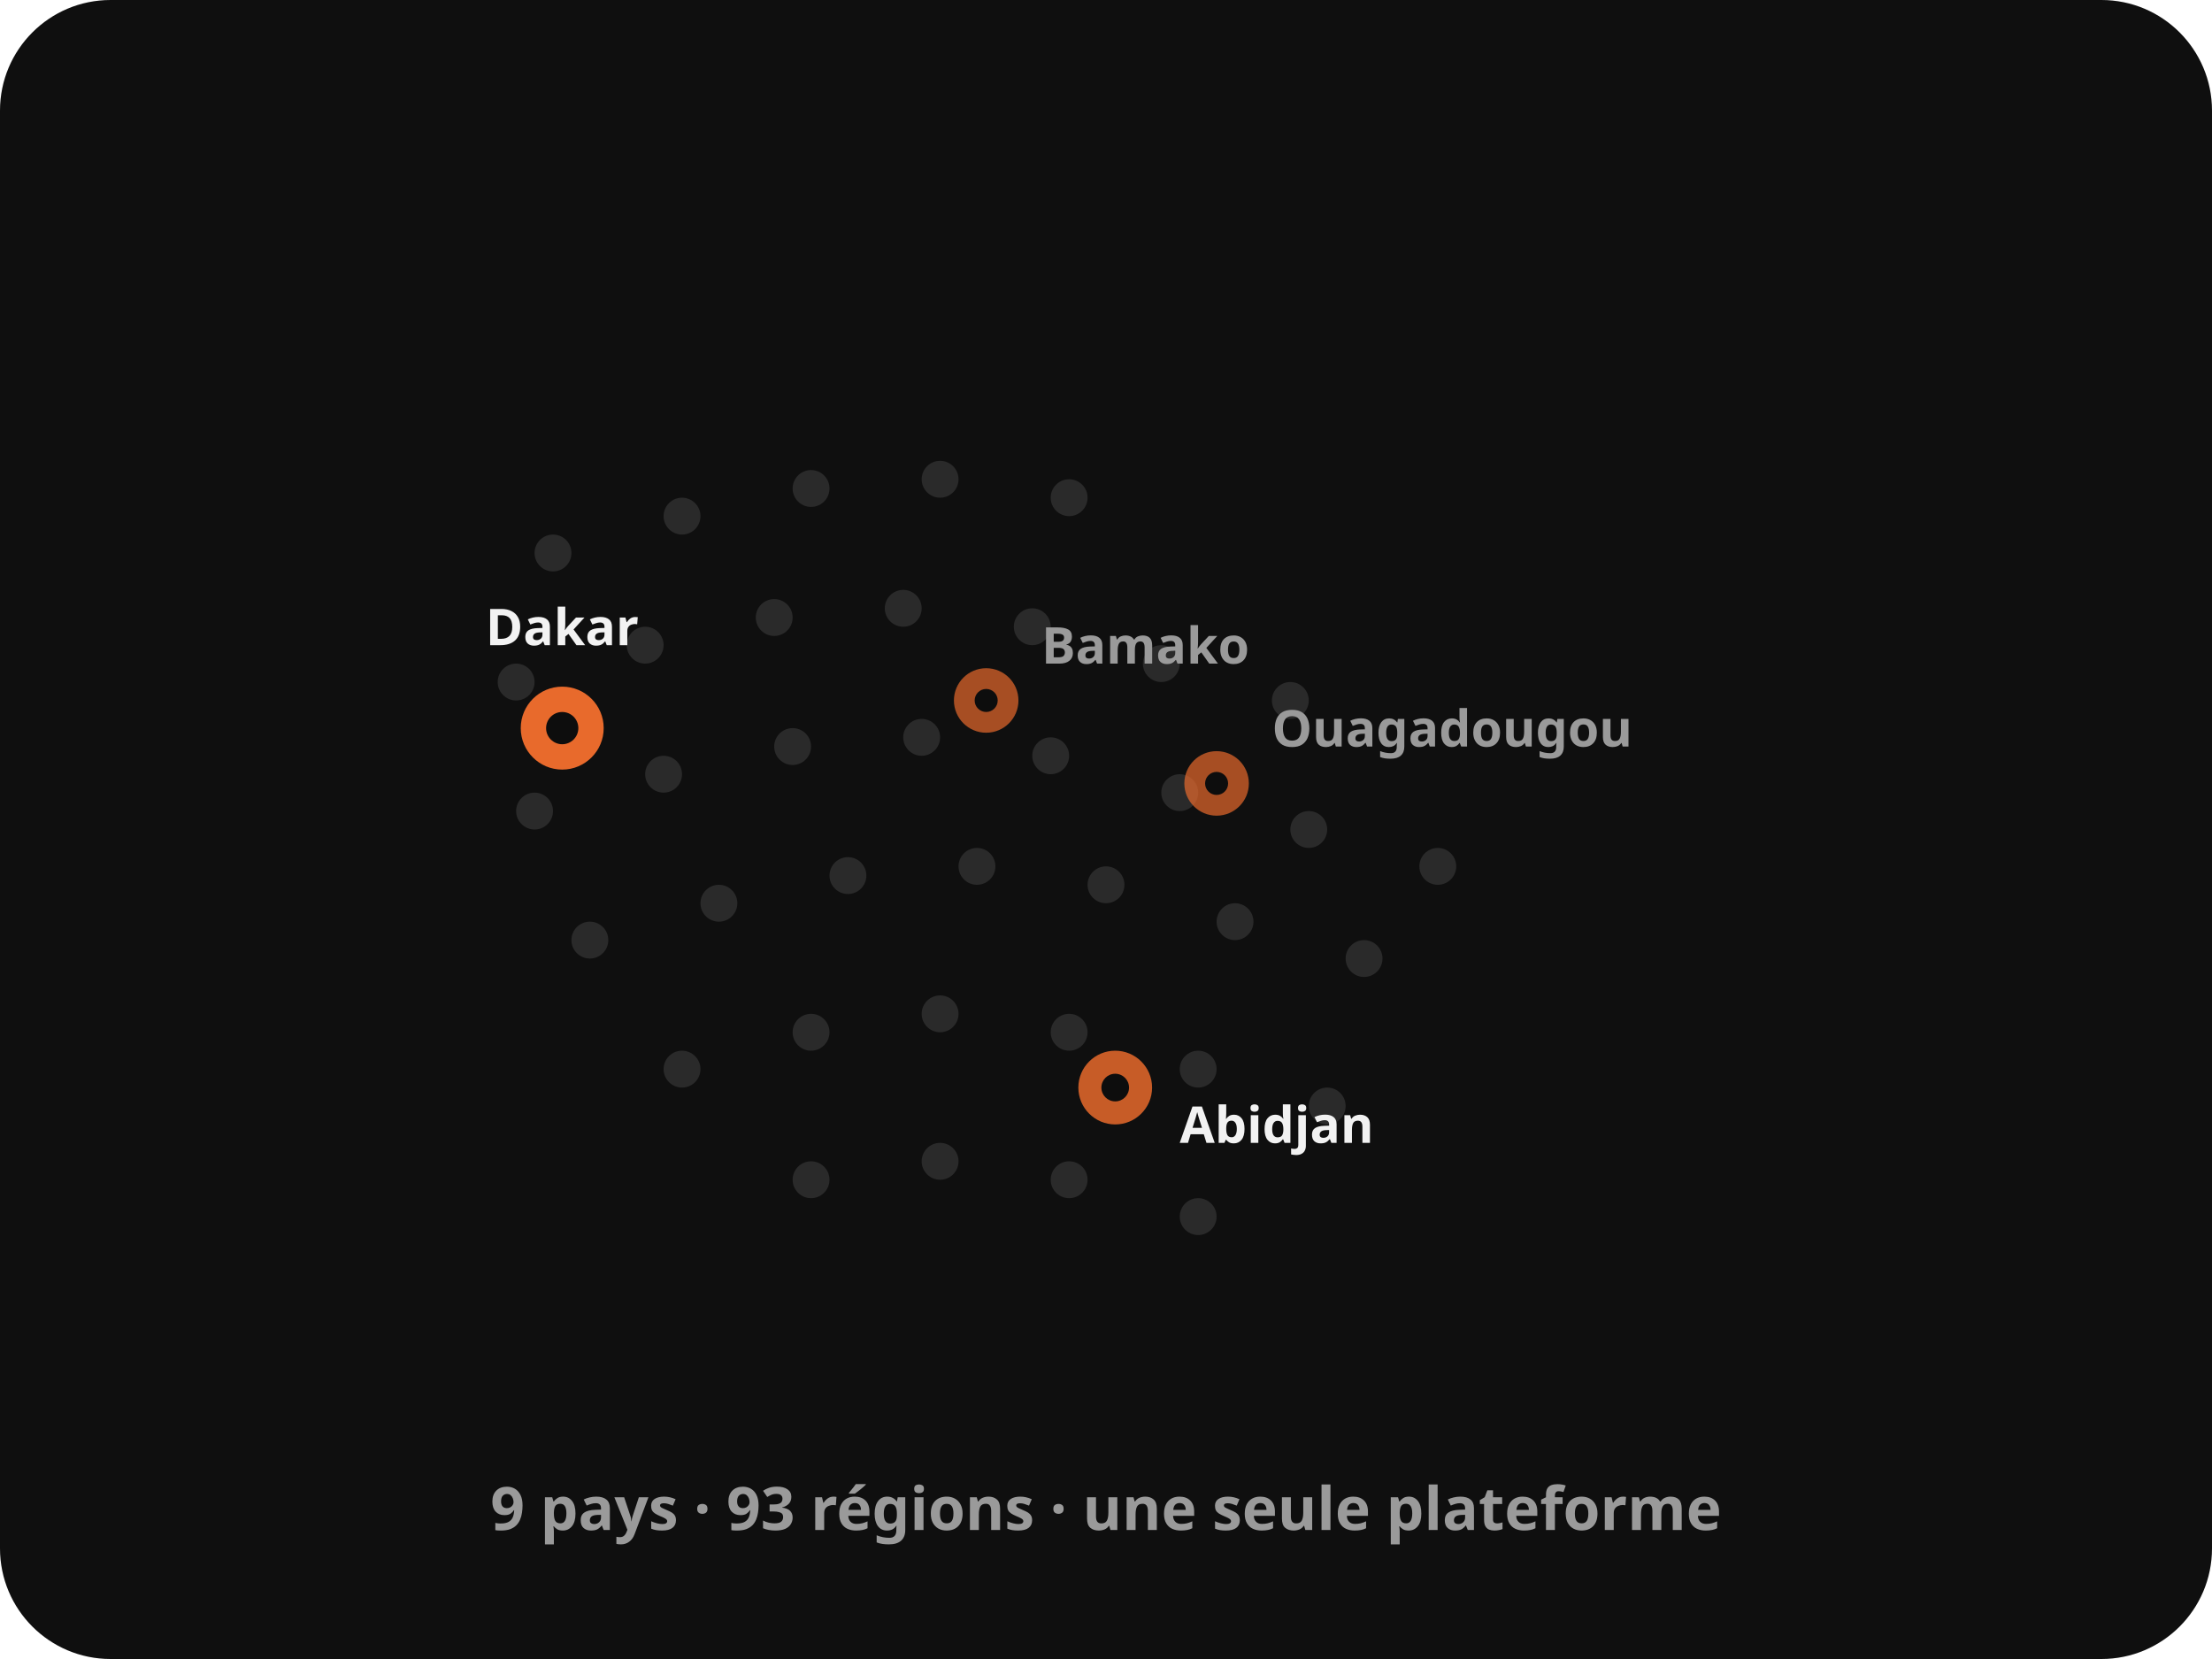
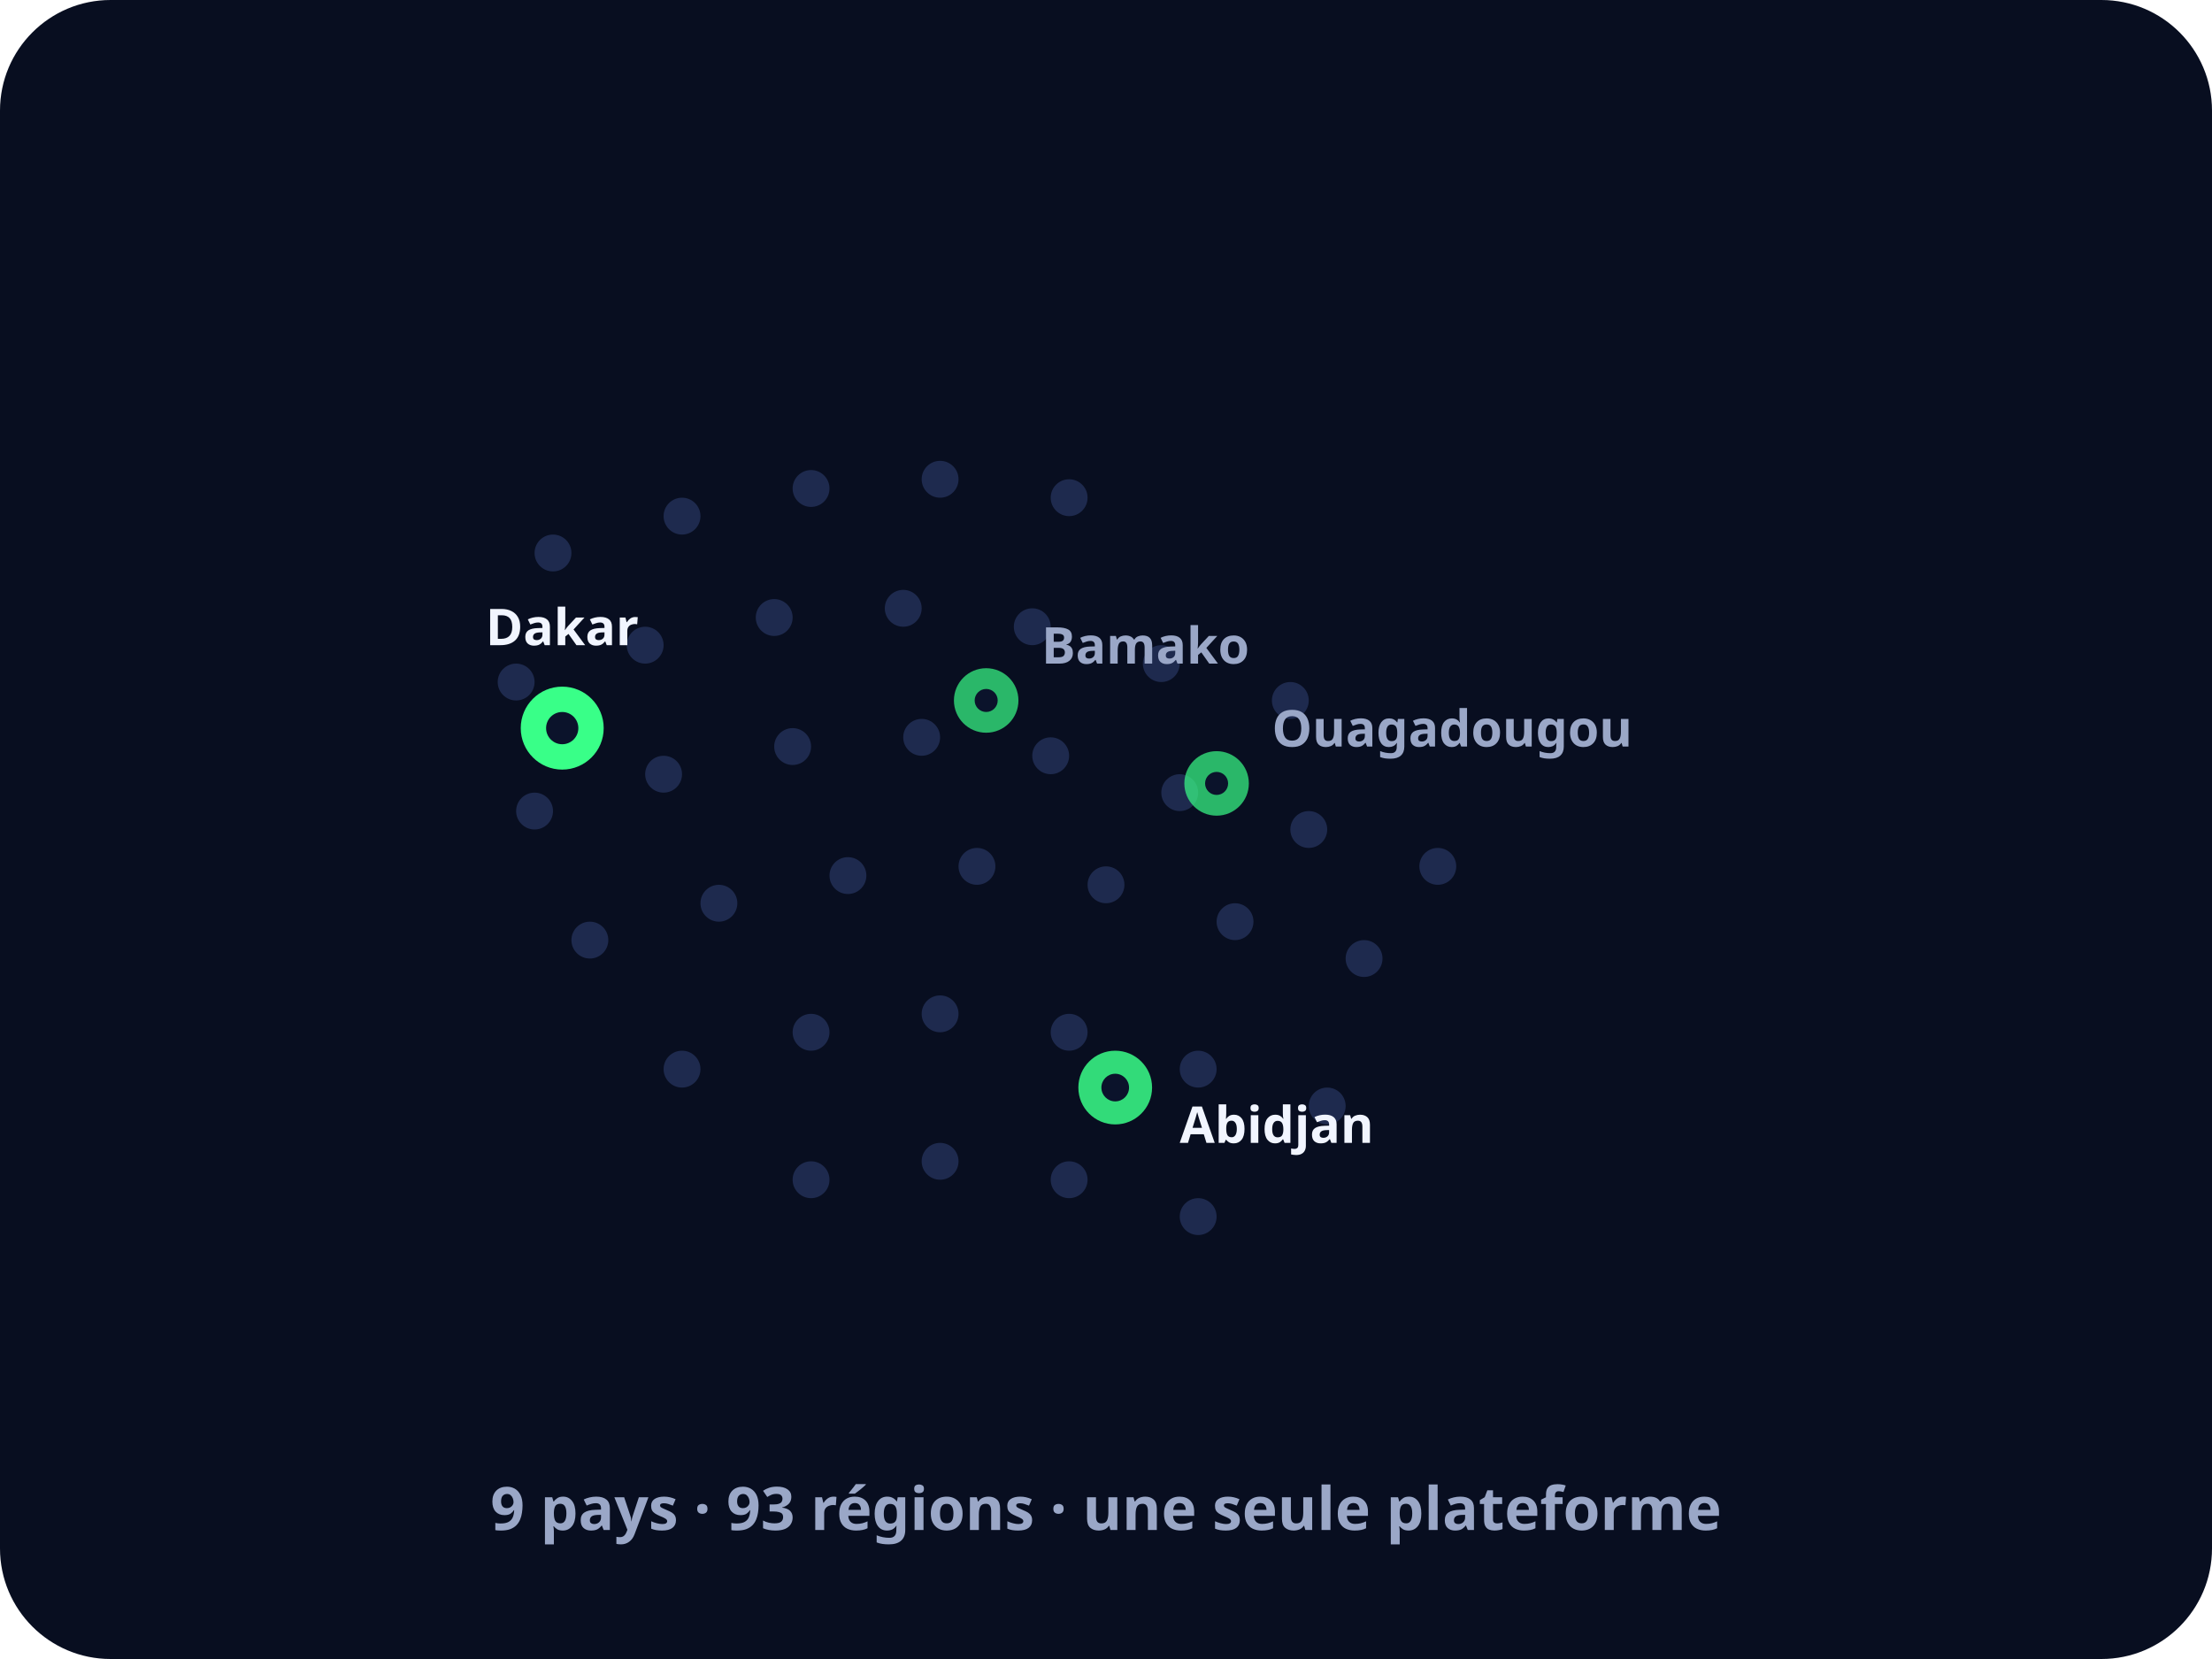
<svg xmlns="http://www.w3.org/2000/svg" viewBox="0 0 480 360" fill="none" role="img" aria-label="Carte stylisée de l'Afrique de l'Ouest francophone avec des villes couvertes">
-   <rect width="480" height="360" rx="24" fill="#0f0f0f" />
-   <g fill="#2a2a2a">
+   <rect width="480" height="360" rx="24" fill="#080e20" />
+   <g fill="#1e2a4e">
    <circle cx="120" cy="120" r="4" />
    <circle cx="148" cy="112" r="4" />
    <circle cx="176" cy="106" r="4" />
    <circle cx="204" cy="104" r="4" />
    <circle cx="232" cy="108" r="4" />
    <circle cx="112" cy="148" r="4" />
    <circle cx="140" cy="140" r="4" />
    <circle cx="168" cy="134" r="4" />
    <circle cx="196" cy="132" r="4" />
    <circle cx="224" cy="136" r="4" />
    <circle cx="252" cy="144" r="4" />
    <circle cx="280" cy="152" r="4" />
    <circle cx="116" cy="176" r="4" />
    <circle cx="144" cy="168" r="4" />
    <circle cx="172" cy="162" r="4" />
    <circle cx="200" cy="160" r="4" />
    <circle cx="228" cy="164" r="4" />
    <circle cx="256" cy="172" r="4" />
    <circle cx="284" cy="180" r="4" />
    <circle cx="312" cy="188" r="4" />
    <circle cx="128" cy="204" r="4" />
    <circle cx="156" cy="196" r="4" />
    <circle cx="184" cy="190" r="4" />
    <circle cx="212" cy="188" r="4" />
    <circle cx="240" cy="192" r="4" />
    <circle cx="268" cy="200" r="4" />
    <circle cx="296" cy="208" r="4" />
    <circle cx="148" cy="232" r="4" />
    <circle cx="176" cy="224" r="4" />
    <circle cx="204" cy="220" r="4" />
    <circle cx="232" cy="224" r="4" />
    <circle cx="260" cy="232" r="4" />
    <circle cx="288" cy="240" r="4" />
    <circle cx="176" cy="256" r="4" />
    <circle cx="204" cy="252" r="4" />
    <circle cx="232" cy="256" r="4" />
    <circle cx="260" cy="264" r="4" />
  </g>
  <g>
-     <circle cx="122" cy="158" r="9" fill="#e86a2c" />
-     <circle cx="122" cy="158" r="3.5" fill="#0d0d0d" />
-     <text x="122" y="140" text-anchor="middle" font-family="system-ui,sans-serif" font-size="11" font-weight="700" fill="#f2f2f2">Dakar</text>
-     <circle cx="242" cy="236" r="8" fill="#e86a2c" opacity="0.85" />
-     <circle cx="242" cy="236" r="3" fill="#0d0d0d" />
-     <text x="256" y="248" font-family="system-ui,sans-serif" font-size="11" font-weight="700" fill="#f2f2f2">Abidjan</text>
-     <circle cx="214" cy="152" r="7" fill="#e86a2c" opacity="0.7" />
-     <circle cx="214" cy="152" r="2.5" fill="#0d0d0d" />
-     <text x="226" y="144" font-family="system-ui,sans-serif" font-size="11" font-weight="700" fill="#9a9a9a">Bamako</text>
-     <circle cx="264" cy="170" r="7" fill="#e86a2c" opacity="0.7" />
-     <circle cx="264" cy="170" r="2.5" fill="#0d0d0d" />
-     <text x="276" y="162" font-family="system-ui,sans-serif" font-size="11" font-weight="700" fill="#9a9a9a">Ouagadougou</text>
+     <circle cx="122" cy="158" r="9" fill="#39ff88" />
+     <circle cx="122" cy="158" r="3.5" fill="#0b132b" />
+     <text x="122" y="140" text-anchor="middle" font-family="system-ui,sans-serif" font-size="11" font-weight="700" fill="#f1f5ff">Dakar</text>
+     <circle cx="242" cy="236" r="8" fill="#39ff88" opacity="0.85" />
+     <circle cx="242" cy="236" r="3" fill="#0b132b" />
+     <text x="256" y="248" font-family="system-ui,sans-serif" font-size="11" font-weight="700" fill="#f1f5ff">Abidjan</text>
+     <circle cx="214" cy="152" r="7" fill="#39ff88" opacity="0.7" />
+     <circle cx="214" cy="152" r="2.5" fill="#0b132b" />
+     <text x="226" y="144" font-family="system-ui,sans-serif" font-size="11" font-weight="700" fill="#9aa7c7">Bamako</text>
+     <circle cx="264" cy="170" r="7" fill="#39ff88" opacity="0.7" />
+     <circle cx="264" cy="170" r="2.5" fill="#0b132b" />
+     <text x="276" y="162" font-family="system-ui,sans-serif" font-size="11" font-weight="700" fill="#9aa7c7">Ouagadougou</text>
  </g>
-   <text x="240" y="332" text-anchor="middle" font-family="system-ui,sans-serif" font-size="13" font-weight="600" fill="#9a9a9a">9 pays · 93 régions · une seule plateforme</text>
+   <text x="240" y="332" text-anchor="middle" font-family="system-ui,sans-serif" font-size="13" font-weight="600" fill="#9aa7c7">9 pays · 93 régions · une seule plateforme</text>
</svg>
